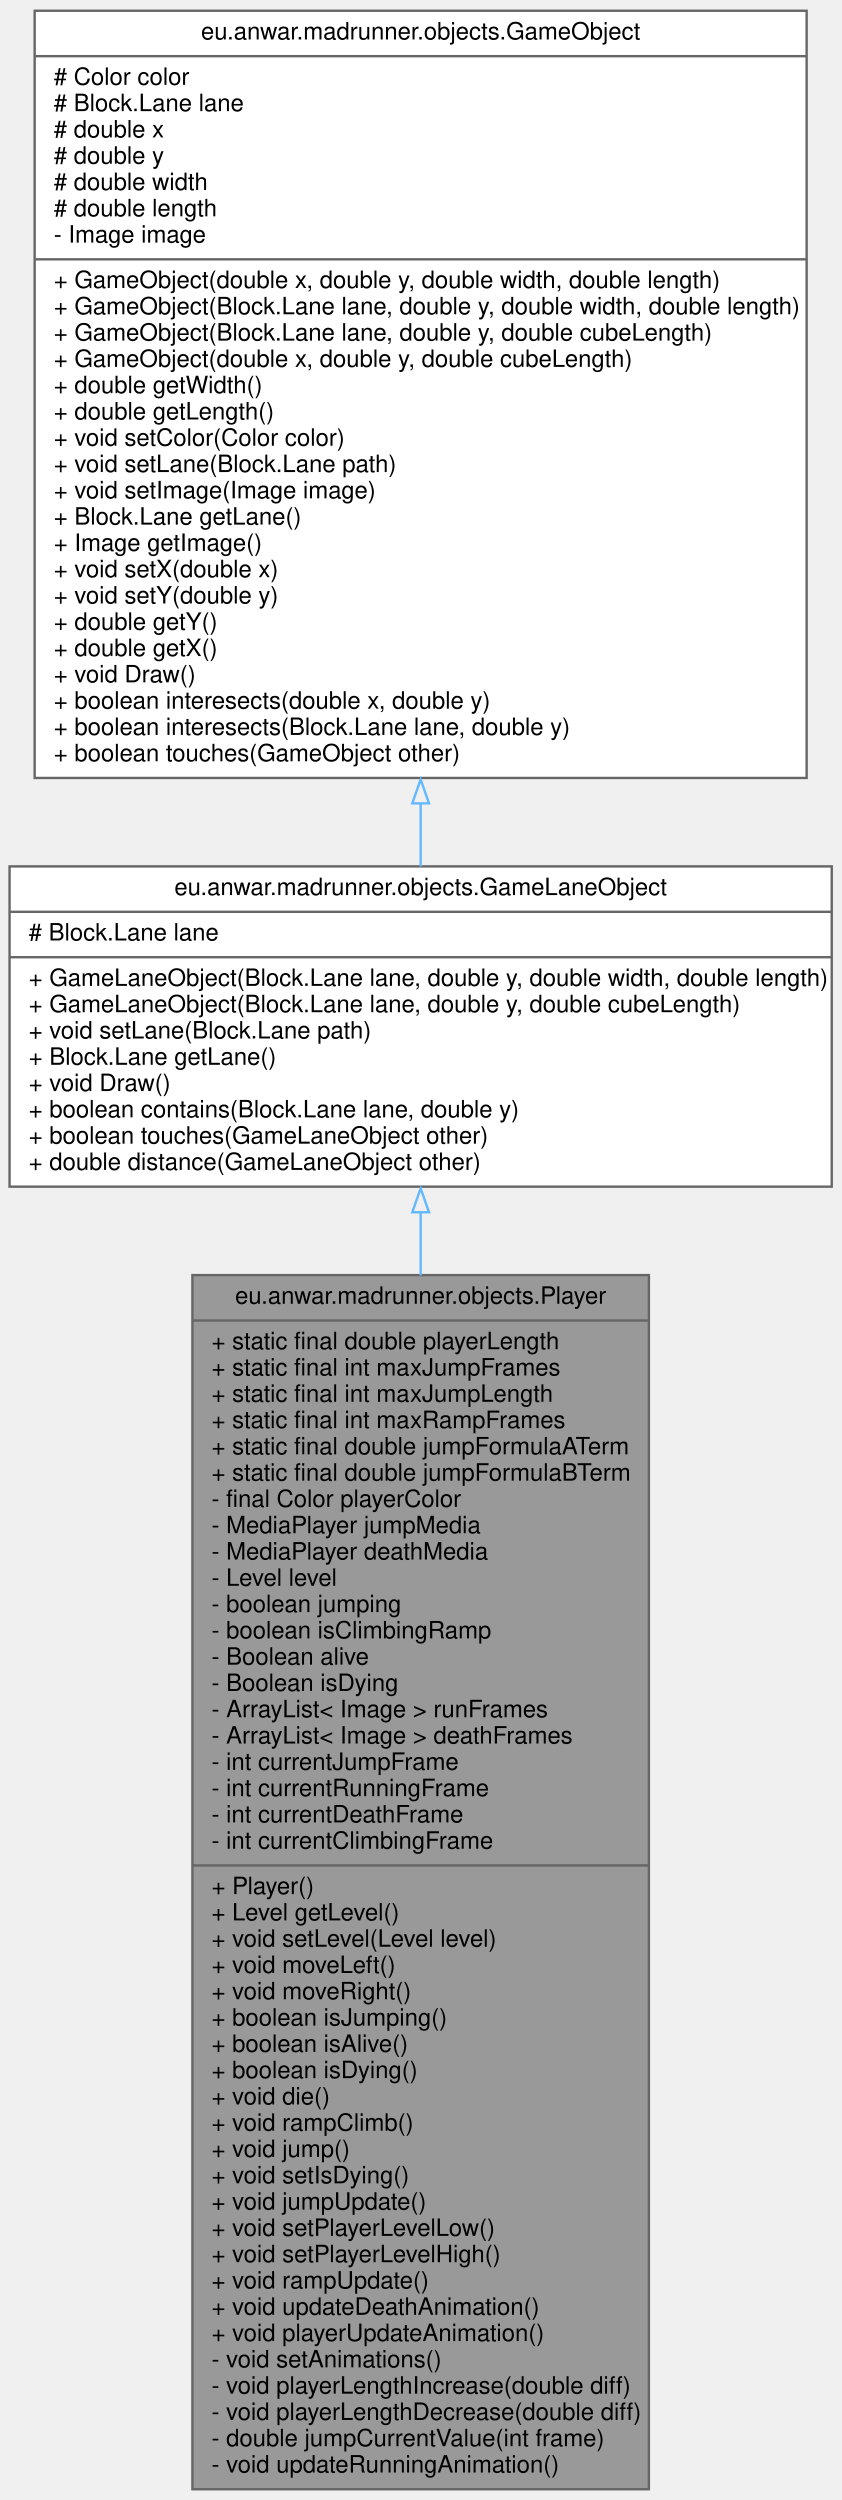
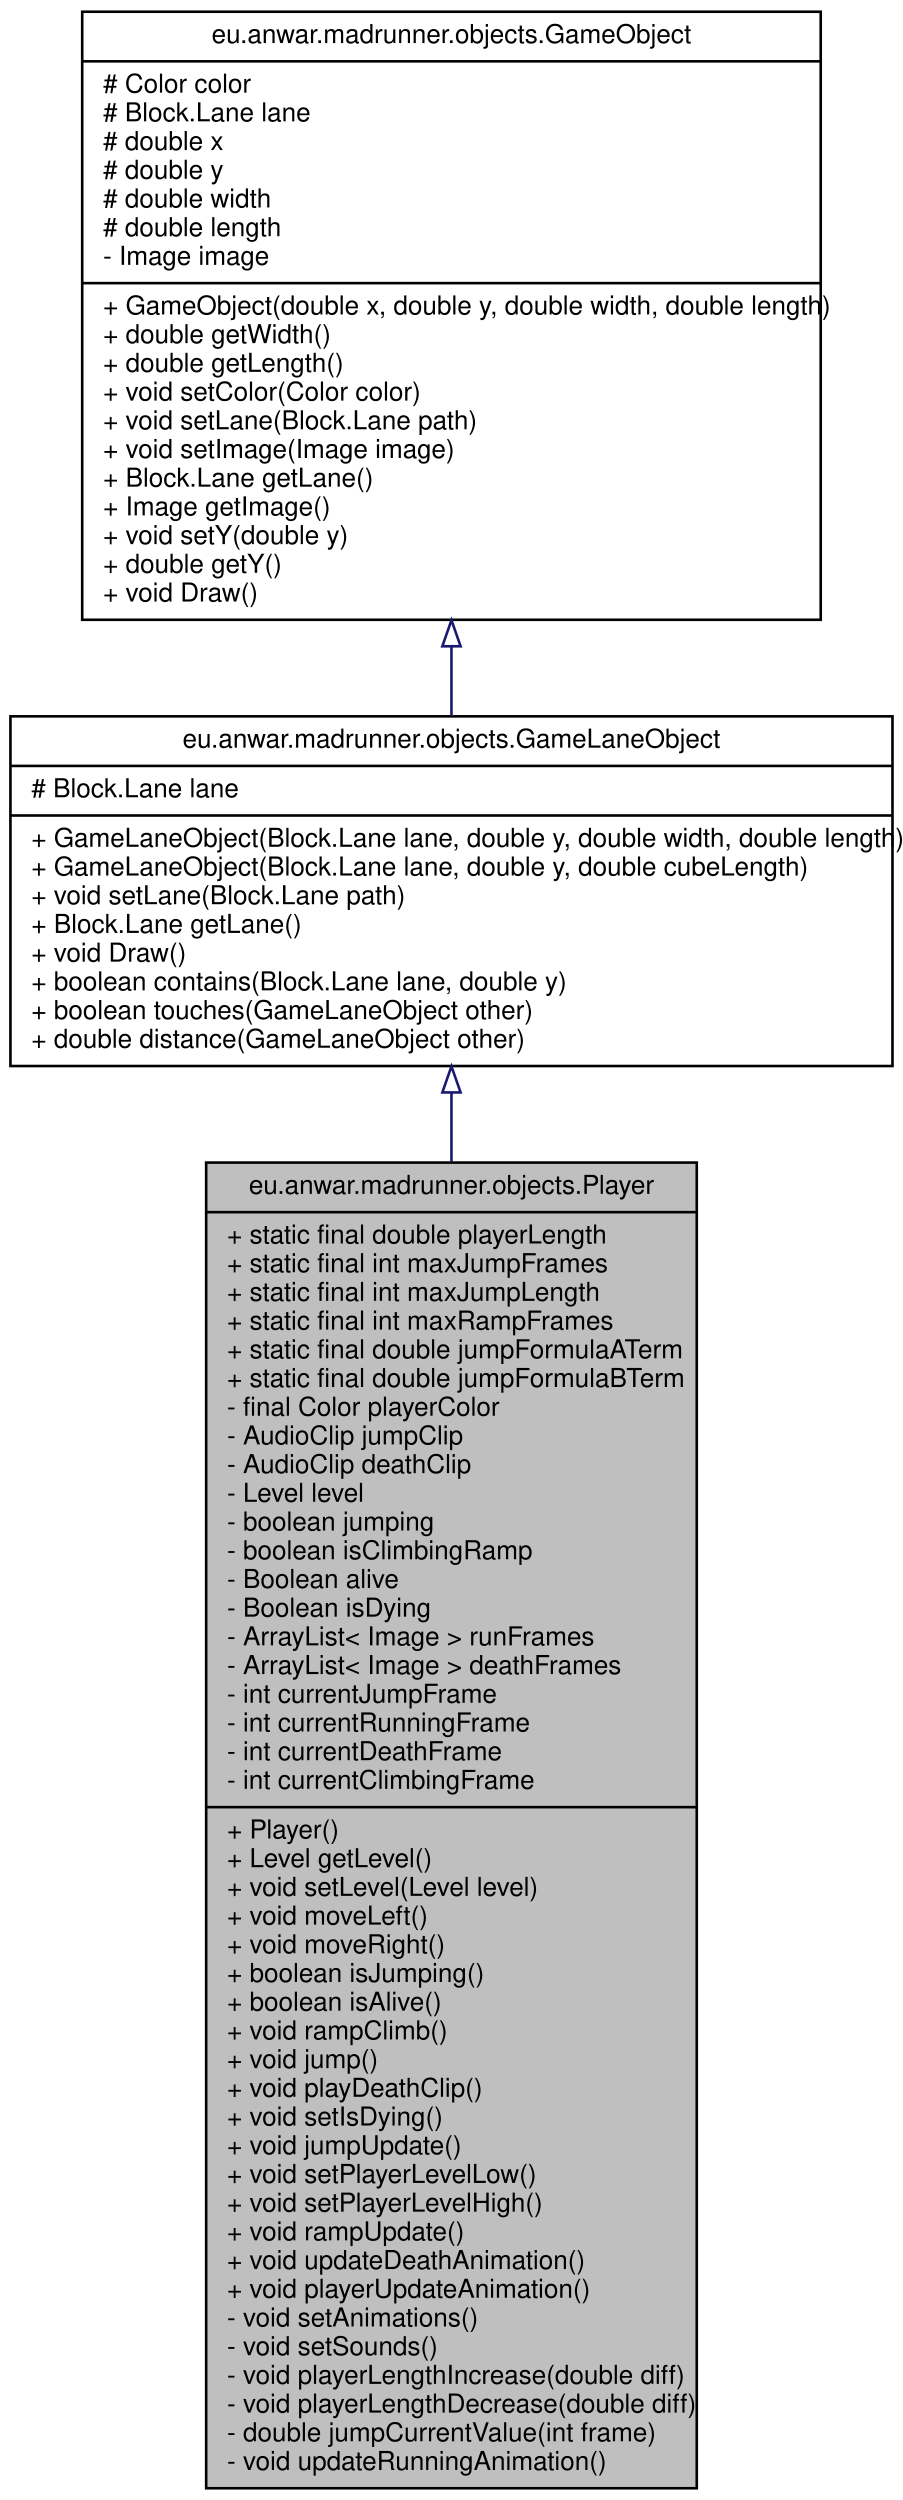
- <svg xmlns="http://www.w3.org/2000/svg" xmlns:xlink="http://www.w3.org/1999/xlink" width="352pt" height="1046pt" viewBox="0.00 0.00 352.00 1046.00">
-   <g id="graph0" class="graph" transform="scale(1 1) rotate(0) translate(4 1042)">
+ <svg xmlns="http://www.w3.org/2000/svg" xmlns:xlink="http://www.w3.org/1999/xlink" width="346pt" height="958pt" viewBox="0.00 0.00 346.00 958.00">
+   <g id="graph0" class="graph" transform="scale(1 1) rotate(0) translate(4 954)">
+     <polygon fill="white" stroke="transparent" points="-4,4 -4,-954 342,-954 342,4 -4,4" />
    <g id="node1" class="node">
      <g id="a_node1">
        <a xlink:title=" ">
-           <polygon fill="#999999" stroke="#666666" points="76.5,-0.5 76.5,-508.5 267.5,-508.5 267.5,-0.5 76.5,-0.5" />
-           <text text-anchor="middle" x="172" y="-496.5" font-family="Helvetica,sans-Serif" font-size="10.00">eu.anwar.madrunner.objects.Player</text>
-           <polyline fill="none" stroke="#666666" points="76.5,-489.5 267.5,-489.5" />
-           <text text-anchor="start" x="84.5" y="-477.5" font-family="Helvetica,sans-Serif" font-size="10.00">+ static final double playerLength</text>
-           <text text-anchor="start" x="84.5" y="-466.5" font-family="Helvetica,sans-Serif" font-size="10.00">+ static final int maxJumpFrames</text>
-           <text text-anchor="start" x="84.5" y="-455.5" font-family="Helvetica,sans-Serif" font-size="10.00">+ static final int maxJumpLength</text>
-           <text text-anchor="start" x="84.5" y="-444.5" font-family="Helvetica,sans-Serif" font-size="10.00">+ static final int maxRampFrames</text>
-           <text text-anchor="start" x="84.5" y="-433.5" font-family="Helvetica,sans-Serif" font-size="10.00">+ static final double jumpFormulaATerm</text>
-           <text text-anchor="start" x="84.5" y="-422.5" font-family="Helvetica,sans-Serif" font-size="10.00">+ static final double jumpFormulaBTerm</text>
-           <text text-anchor="start" x="84.5" y="-411.5" font-family="Helvetica,sans-Serif" font-size="10.00">- final Color playerColor</text>
-           <text text-anchor="start" x="84.5" y="-400.5" font-family="Helvetica,sans-Serif" font-size="10.00">- MediaPlayer jumpMedia</text>
-           <text text-anchor="start" x="84.5" y="-389.5" font-family="Helvetica,sans-Serif" font-size="10.00">- MediaPlayer deathMedia</text>
-           <text text-anchor="start" x="84.5" y="-378.5" font-family="Helvetica,sans-Serif" font-size="10.00">- Level level</text>
-           <text text-anchor="start" x="84.5" y="-367.5" font-family="Helvetica,sans-Serif" font-size="10.00">- boolean jumping</text>
-           <text text-anchor="start" x="84.5" y="-356.5" font-family="Helvetica,sans-Serif" font-size="10.00">- boolean isClimbingRamp</text>
-           <text text-anchor="start" x="84.5" y="-345.5" font-family="Helvetica,sans-Serif" font-size="10.00">- Boolean alive</text>
-           <text text-anchor="start" x="84.5" y="-334.5" font-family="Helvetica,sans-Serif" font-size="10.00">- Boolean isDying</text>
-           <text text-anchor="start" x="84.5" y="-323.5" font-family="Helvetica,sans-Serif" font-size="10.00">- ArrayList&lt; Image &gt; runFrames</text>
-           <text text-anchor="start" x="84.5" y="-312.5" font-family="Helvetica,sans-Serif" font-size="10.00">- ArrayList&lt; Image &gt; deathFrames</text>
-           <text text-anchor="start" x="84.5" y="-301.5" font-family="Helvetica,sans-Serif" font-size="10.00">- int currentJumpFrame</text>
-           <text text-anchor="start" x="84.5" y="-290.5" font-family="Helvetica,sans-Serif" font-size="10.00">- int currentRunningFrame</text>
-           <text text-anchor="start" x="84.5" y="-279.5" font-family="Helvetica,sans-Serif" font-size="10.00">- int currentDeathFrame</text>
-           <text text-anchor="start" x="84.5" y="-268.5" font-family="Helvetica,sans-Serif" font-size="10.00">- int currentClimbingFrame</text>
-           <polyline fill="none" stroke="#666666" points="76.5,-261.5 267.5,-261.5" />
-           <text text-anchor="start" x="84.5" y="-249.5" font-family="Helvetica,sans-Serif" font-size="10.00">+ Player()</text>
-           <text text-anchor="start" x="84.5" y="-238.5" font-family="Helvetica,sans-Serif" font-size="10.00">+ Level getLevel()</text>
-           <text text-anchor="start" x="84.5" y="-227.5" font-family="Helvetica,sans-Serif" font-size="10.00">+ void setLevel(Level level)</text>
-           <text text-anchor="start" x="84.5" y="-216.5" font-family="Helvetica,sans-Serif" font-size="10.00">+ void moveLeft()</text>
-           <text text-anchor="start" x="84.5" y="-205.5" font-family="Helvetica,sans-Serif" font-size="10.00">+ void moveRight()</text>
-           <text text-anchor="start" x="84.5" y="-194.5" font-family="Helvetica,sans-Serif" font-size="10.00">+ boolean isJumping()</text>
-           <text text-anchor="start" x="84.5" y="-183.5" font-family="Helvetica,sans-Serif" font-size="10.00">+ boolean isAlive()</text>
-           <text text-anchor="start" x="84.5" y="-172.5" font-family="Helvetica,sans-Serif" font-size="10.00">+ boolean isDying()</text>
-           <text text-anchor="start" x="84.5" y="-161.5" font-family="Helvetica,sans-Serif" font-size="10.00">+ void die()</text>
-           <text text-anchor="start" x="84.5" y="-150.5" font-family="Helvetica,sans-Serif" font-size="10.00">+ void rampClimb()</text>
-           <text text-anchor="start" x="84.5" y="-139.5" font-family="Helvetica,sans-Serif" font-size="10.00">+ void jump()</text>
-           <text text-anchor="start" x="84.5" y="-128.5" font-family="Helvetica,sans-Serif" font-size="10.00">+ void setIsDying()</text>
-           <text text-anchor="start" x="84.5" y="-117.5" font-family="Helvetica,sans-Serif" font-size="10.00">+ void jumpUpdate()</text>
-           <text text-anchor="start" x="84.5" y="-106.5" font-family="Helvetica,sans-Serif" font-size="10.00">+ void setPlayerLevelLow()</text>
-           <text text-anchor="start" x="84.5" y="-95.5" font-family="Helvetica,sans-Serif" font-size="10.00">+ void setPlayerLevelHigh()</text>
-           <text text-anchor="start" x="84.5" y="-84.5" font-family="Helvetica,sans-Serif" font-size="10.00">+ void rampUpdate()</text>
-           <text text-anchor="start" x="84.5" y="-73.5" font-family="Helvetica,sans-Serif" font-size="10.00">+ void updateDeathAnimation()</text>
-           <text text-anchor="start" x="84.5" y="-62.5" font-family="Helvetica,sans-Serif" font-size="10.00">+ void playerUpdateAnimation()</text>
-           <text text-anchor="start" x="84.5" y="-51.5" font-family="Helvetica,sans-Serif" font-size="10.00">- void setAnimations()</text>
-           <text text-anchor="start" x="84.5" y="-40.5" font-family="Helvetica,sans-Serif" font-size="10.00">- void playerLengthIncrease(double diff)</text>
-           <text text-anchor="start" x="84.5" y="-29.5" font-family="Helvetica,sans-Serif" font-size="10.00">- void playerLengthDecrease(double diff)</text>
-           <text text-anchor="start" x="84.5" y="-18.5" font-family="Helvetica,sans-Serif" font-size="10.00">- double jumpCurrentValue(int frame)</text>
-           <text text-anchor="start" x="84.5" y="-7.5" font-family="Helvetica,sans-Serif" font-size="10.00">- void updateRunningAnimation()</text>
+           <polygon fill="#bfbfbf" stroke="black" points="75,-0.5 75,-508.5 263,-508.5 263,-0.5 75,-0.5" />
+           <text text-anchor="middle" x="169" y="-496.5" font-family="Helvetica,sans-Serif" font-size="10.00">eu.anwar.madrunner.objects.Player</text>
+           <polyline fill="none" stroke="black" points="75,-489.5 263,-489.5 " />
+           <text text-anchor="start" x="83" y="-477.5" font-family="Helvetica,sans-Serif" font-size="10.00">+ static final double playerLength</text>
+           <text text-anchor="start" x="83" y="-466.5" font-family="Helvetica,sans-Serif" font-size="10.00">+ static final int maxJumpFrames</text>
+           <text text-anchor="start" x="83" y="-455.5" font-family="Helvetica,sans-Serif" font-size="10.00">+ static final int maxJumpLength</text>
+           <text text-anchor="start" x="83" y="-444.5" font-family="Helvetica,sans-Serif" font-size="10.00">+ static final int maxRampFrames</text>
+           <text text-anchor="start" x="83" y="-433.5" font-family="Helvetica,sans-Serif" font-size="10.00">+ static final double jumpFormulaATerm</text>
+           <text text-anchor="start" x="83" y="-422.5" font-family="Helvetica,sans-Serif" font-size="10.00">+ static final double jumpFormulaBTerm</text>
+           <text text-anchor="start" x="83" y="-411.5" font-family="Helvetica,sans-Serif" font-size="10.00">- final Color playerColor</text>
+           <text text-anchor="start" x="83" y="-400.5" font-family="Helvetica,sans-Serif" font-size="10.00">- AudioClip jumpClip</text>
+           <text text-anchor="start" x="83" y="-389.5" font-family="Helvetica,sans-Serif" font-size="10.00">- AudioClip deathClip</text>
+           <text text-anchor="start" x="83" y="-378.5" font-family="Helvetica,sans-Serif" font-size="10.00">- Level level</text>
+           <text text-anchor="start" x="83" y="-367.5" font-family="Helvetica,sans-Serif" font-size="10.00">- boolean jumping</text>
+           <text text-anchor="start" x="83" y="-356.5" font-family="Helvetica,sans-Serif" font-size="10.00">- boolean isClimbingRamp</text>
+           <text text-anchor="start" x="83" y="-345.5" font-family="Helvetica,sans-Serif" font-size="10.00">- Boolean alive</text>
+           <text text-anchor="start" x="83" y="-334.5" font-family="Helvetica,sans-Serif" font-size="10.00">- Boolean isDying</text>
+           <text text-anchor="start" x="83" y="-323.5" font-family="Helvetica,sans-Serif" font-size="10.00">- ArrayList&lt; Image &gt; runFrames</text>
+           <text text-anchor="start" x="83" y="-312.5" font-family="Helvetica,sans-Serif" font-size="10.00">- ArrayList&lt; Image &gt; deathFrames</text>
+           <text text-anchor="start" x="83" y="-301.5" font-family="Helvetica,sans-Serif" font-size="10.00">- int currentJumpFrame</text>
+           <text text-anchor="start" x="83" y="-290.5" font-family="Helvetica,sans-Serif" font-size="10.00">- int currentRunningFrame</text>
+           <text text-anchor="start" x="83" y="-279.5" font-family="Helvetica,sans-Serif" font-size="10.00">- int currentDeathFrame</text>
+           <text text-anchor="start" x="83" y="-268.5" font-family="Helvetica,sans-Serif" font-size="10.00">- int currentClimbingFrame</text>
+           <polyline fill="none" stroke="black" points="75,-261.5 263,-261.5 " />
+           <text text-anchor="start" x="83" y="-249.5" font-family="Helvetica,sans-Serif" font-size="10.00">+ Player()</text>
+           <text text-anchor="start" x="83" y="-238.5" font-family="Helvetica,sans-Serif" font-size="10.00">+ Level getLevel()</text>
+           <text text-anchor="start" x="83" y="-227.5" font-family="Helvetica,sans-Serif" font-size="10.00">+ void setLevel(Level level)</text>
+           <text text-anchor="start" x="83" y="-216.5" font-family="Helvetica,sans-Serif" font-size="10.00">+ void moveLeft()</text>
+           <text text-anchor="start" x="83" y="-205.5" font-family="Helvetica,sans-Serif" font-size="10.00">+ void moveRight()</text>
+           <text text-anchor="start" x="83" y="-194.5" font-family="Helvetica,sans-Serif" font-size="10.00">+ boolean isJumping()</text>
+           <text text-anchor="start" x="83" y="-183.5" font-family="Helvetica,sans-Serif" font-size="10.00">+ boolean isAlive()</text>
+           <text text-anchor="start" x="83" y="-172.5" font-family="Helvetica,sans-Serif" font-size="10.00">+ void rampClimb()</text>
+           <text text-anchor="start" x="83" y="-161.5" font-family="Helvetica,sans-Serif" font-size="10.00">+ void jump()</text>
+           <text text-anchor="start" x="83" y="-150.5" font-family="Helvetica,sans-Serif" font-size="10.00">+ void playDeathClip()</text>
+           <text text-anchor="start" x="83" y="-139.5" font-family="Helvetica,sans-Serif" font-size="10.00">+ void setIsDying()</text>
+           <text text-anchor="start" x="83" y="-128.5" font-family="Helvetica,sans-Serif" font-size="10.00">+ void jumpUpdate()</text>
+           <text text-anchor="start" x="83" y="-117.5" font-family="Helvetica,sans-Serif" font-size="10.00">+ void setPlayerLevelLow()</text>
+           <text text-anchor="start" x="83" y="-106.5" font-family="Helvetica,sans-Serif" font-size="10.00">+ void setPlayerLevelHigh()</text>
+           <text text-anchor="start" x="83" y="-95.5" font-family="Helvetica,sans-Serif" font-size="10.00">+ void rampUpdate()</text>
+           <text text-anchor="start" x="83" y="-84.5" font-family="Helvetica,sans-Serif" font-size="10.00">+ void updateDeathAnimation()</text>
+           <text text-anchor="start" x="83" y="-73.5" font-family="Helvetica,sans-Serif" font-size="10.00">+ void playerUpdateAnimation()</text>
+           <text text-anchor="start" x="83" y="-62.5" font-family="Helvetica,sans-Serif" font-size="10.00">- void setAnimations()</text>
+           <text text-anchor="start" x="83" y="-51.5" font-family="Helvetica,sans-Serif" font-size="10.00">- void setSounds()</text>
+           <text text-anchor="start" x="83" y="-40.5" font-family="Helvetica,sans-Serif" font-size="10.00">- void playerLengthIncrease(double diff)</text>
+           <text text-anchor="start" x="83" y="-29.5" font-family="Helvetica,sans-Serif" font-size="10.00">- void playerLengthDecrease(double diff)</text>
+           <text text-anchor="start" x="83" y="-18.5" font-family="Helvetica,sans-Serif" font-size="10.00">- double jumpCurrentValue(int frame)</text>
+           <text text-anchor="start" x="83" y="-7.5" font-family="Helvetica,sans-Serif" font-size="10.00">- void updateRunningAnimation()</text>
        </a>
      </g>
    </g>
    <g id="node2" class="node">
      <g id="a_node2">
        <a xlink:href="classeu_1_1anwar_1_1madrunner_1_1objects_1_1GameLaneObject.html" target="_top" xlink:title=" ">
-           <polygon fill="white" stroke="#666666" points="0,-545.5 0,-679.5 344,-679.5 344,-545.5 0,-545.5" />
-           <text text-anchor="middle" x="172" y="-667.5" font-family="Helvetica,sans-Serif" font-size="10.00">eu.anwar.madrunner.objects.GameLaneObject</text>
-           <polyline fill="none" stroke="#666666" points="0,-660.5 344,-660.5" />
+           <polygon fill="white" stroke="black" points="0,-545.5 0,-679.5 338,-679.5 338,-545.5 0,-545.5" />
+           <text text-anchor="middle" x="169" y="-667.5" font-family="Helvetica,sans-Serif" font-size="10.00">eu.anwar.madrunner.objects.GameLaneObject</text>
+           <polyline fill="none" stroke="black" points="0,-660.5 338,-660.5 " />
          <text text-anchor="start" x="8" y="-648.5" font-family="Helvetica,sans-Serif" font-size="10.00"># Block.Lane lane</text>
-           <polyline fill="none" stroke="#666666" points="0,-641.5 344,-641.5" />
+           <polyline fill="none" stroke="black" points="0,-641.5 338,-641.5 " />
          <text text-anchor="start" x="8" y="-629.5" font-family="Helvetica,sans-Serif" font-size="10.00">+ GameLaneObject(Block.Lane lane, double y, double width, double length)</text>
          <text text-anchor="start" x="8" y="-618.5" font-family="Helvetica,sans-Serif" font-size="10.00">+ GameLaneObject(Block.Lane lane, double y, double cubeLength)</text>
          <text text-anchor="start" x="8" y="-607.5" font-family="Helvetica,sans-Serif" font-size="10.00">+ void setLane(Block.Lane path)</text>
          <text text-anchor="start" x="8" y="-596.5" font-family="Helvetica,sans-Serif" font-size="10.00">+ Block.Lane getLane()</text>
          <text text-anchor="start" x="8" y="-585.5" font-family="Helvetica,sans-Serif" font-size="10.00">+ void Draw()</text>
          <text text-anchor="start" x="8" y="-574.5" font-family="Helvetica,sans-Serif" font-size="10.00">+ boolean contains(Block.Lane lane, double y)</text>
          <text text-anchor="start" x="8" y="-563.5" font-family="Helvetica,sans-Serif" font-size="10.00">+ boolean touches(GameLaneObject other)</text>
          <text text-anchor="start" x="8" y="-552.5" font-family="Helvetica,sans-Serif" font-size="10.00">+ double distance(GameLaneObject other)</text>
        </a>
      </g>
    </g>
    <g id="edge1" class="edge">
-       <path fill="none" stroke="#63b8ff" d="M172,-534.94C172,-526.48 172,-517.57 172,-508.32" />
-       <polygon fill="none" stroke="#63b8ff" points="168.5,-534.79 172,-544.79 175.5,-534.79 168.5,-534.79" />
+       <path fill="none" stroke="midnightblue" d="M169,-535.27C169,-526.8 169,-517.86 169,-508.59" />
+       <polygon fill="none" stroke="midnightblue" points="165.5,-535.37 169,-545.37 172.5,-535.37 165.5,-535.37" />
    </g>
    <g id="node3" class="node">
      <g id="a_node3">
        <a xlink:href="classeu_1_1anwar_1_1madrunner_1_1objects_1_1GameObject.html" target="_top" xlink:title=" ">
-           <polygon fill="white" stroke="#666666" points="10.5,-716.5 10.5,-1037.5 333.5,-1037.5 333.5,-716.5 10.5,-716.5" />
-           <text text-anchor="middle" x="172" y="-1025.5" font-family="Helvetica,sans-Serif" font-size="10.00">eu.anwar.madrunner.objects.GameObject</text>
-           <polyline fill="none" stroke="#666666" points="10.5,-1018.5 333.5,-1018.5" />
-           <text text-anchor="start" x="18.5" y="-1006.5" font-family="Helvetica,sans-Serif" font-size="10.00"># Color color</text>
-           <text text-anchor="start" x="18.5" y="-995.5" font-family="Helvetica,sans-Serif" font-size="10.00"># Block.Lane lane</text>
-           <text text-anchor="start" x="18.5" y="-984.5" font-family="Helvetica,sans-Serif" font-size="10.00"># double x</text>
-           <text text-anchor="start" x="18.5" y="-973.5" font-family="Helvetica,sans-Serif" font-size="10.00"># double y</text>
-           <text text-anchor="start" x="18.5" y="-962.5" font-family="Helvetica,sans-Serif" font-size="10.00"># double width</text>
-           <text text-anchor="start" x="18.5" y="-951.5" font-family="Helvetica,sans-Serif" font-size="10.00"># double length</text>
-           <text text-anchor="start" x="18.5" y="-940.5" font-family="Helvetica,sans-Serif" font-size="10.00">- Image image</text>
-           <polyline fill="none" stroke="#666666" points="10.5,-933.5 333.5,-933.5" />
-           <text text-anchor="start" x="18.5" y="-921.5" font-family="Helvetica,sans-Serif" font-size="10.00">+ GameObject(double x, double y, double width, double length)</text>
-           <text text-anchor="start" x="18.5" y="-910.5" font-family="Helvetica,sans-Serif" font-size="10.00">+ GameObject(Block.Lane lane, double y, double width, double length)</text>
-           <text text-anchor="start" x="18.5" y="-899.5" font-family="Helvetica,sans-Serif" font-size="10.00">+ GameObject(Block.Lane lane, double y, double cubeLength)</text>
-           <text text-anchor="start" x="18.5" y="-888.5" font-family="Helvetica,sans-Serif" font-size="10.00">+ GameObject(double x, double y, double cubeLength)</text>
-           <text text-anchor="start" x="18.5" y="-877.5" font-family="Helvetica,sans-Serif" font-size="10.00">+ double getWidth()</text>
-           <text text-anchor="start" x="18.5" y="-866.5" font-family="Helvetica,sans-Serif" font-size="10.00">+ double getLength()</text>
-           <text text-anchor="start" x="18.5" y="-855.5" font-family="Helvetica,sans-Serif" font-size="10.00">+ void setColor(Color color)</text>
-           <text text-anchor="start" x="18.5" y="-844.5" font-family="Helvetica,sans-Serif" font-size="10.00">+ void setLane(Block.Lane path)</text>
-           <text text-anchor="start" x="18.5" y="-833.5" font-family="Helvetica,sans-Serif" font-size="10.00">+ void setImage(Image image)</text>
-           <text text-anchor="start" x="18.5" y="-822.5" font-family="Helvetica,sans-Serif" font-size="10.00">+ Block.Lane getLane()</text>
-           <text text-anchor="start" x="18.5" y="-811.5" font-family="Helvetica,sans-Serif" font-size="10.00">+ Image getImage()</text>
-           <text text-anchor="start" x="18.5" y="-800.5" font-family="Helvetica,sans-Serif" font-size="10.00">+ void setX(double x)</text>
-           <text text-anchor="start" x="18.5" y="-789.5" font-family="Helvetica,sans-Serif" font-size="10.00">+ void setY(double y)</text>
-           <text text-anchor="start" x="18.5" y="-778.5" font-family="Helvetica,sans-Serif" font-size="10.00">+ double getY()</text>
-           <text text-anchor="start" x="18.5" y="-767.5" font-family="Helvetica,sans-Serif" font-size="10.00">+ double getX()</text>
-           <text text-anchor="start" x="18.5" y="-756.5" font-family="Helvetica,sans-Serif" font-size="10.00">+ void Draw()</text>
-           <text text-anchor="start" x="18.5" y="-745.5" font-family="Helvetica,sans-Serif" font-size="10.00">+ boolean interesects(double x, double y)</text>
-           <text text-anchor="start" x="18.5" y="-734.5" font-family="Helvetica,sans-Serif" font-size="10.00">+ boolean interesects(Block.Lane lane, double y)</text>
-           <text text-anchor="start" x="18.5" y="-723.5" font-family="Helvetica,sans-Serif" font-size="10.00">+ boolean touches(GameObject other)</text>
+           <polygon fill="white" stroke="black" points="27.5,-716.5 27.5,-949.5 310.5,-949.5 310.5,-716.5 27.5,-716.5" />
+           <text text-anchor="middle" x="169" y="-937.5" font-family="Helvetica,sans-Serif" font-size="10.00">eu.anwar.madrunner.objects.GameObject</text>
+           <polyline fill="none" stroke="black" points="27.5,-930.5 310.5,-930.5 " />
+           <text text-anchor="start" x="35.5" y="-918.5" font-family="Helvetica,sans-Serif" font-size="10.00"># Color color</text>
+           <text text-anchor="start" x="35.5" y="-907.5" font-family="Helvetica,sans-Serif" font-size="10.00"># Block.Lane lane</text>
+           <text text-anchor="start" x="35.5" y="-896.5" font-family="Helvetica,sans-Serif" font-size="10.00"># double x</text>
+           <text text-anchor="start" x="35.5" y="-885.5" font-family="Helvetica,sans-Serif" font-size="10.00"># double y</text>
+           <text text-anchor="start" x="35.5" y="-874.5" font-family="Helvetica,sans-Serif" font-size="10.00"># double width</text>
+           <text text-anchor="start" x="35.5" y="-863.5" font-family="Helvetica,sans-Serif" font-size="10.00"># double length</text>
+           <text text-anchor="start" x="35.5" y="-852.5" font-family="Helvetica,sans-Serif" font-size="10.00">- Image image</text>
+           <polyline fill="none" stroke="black" points="27.5,-845.5 310.5,-845.5 " />
+           <text text-anchor="start" x="35.5" y="-833.5" font-family="Helvetica,sans-Serif" font-size="10.00">+ GameObject(double x, double y, double width, double length)</text>
+           <text text-anchor="start" x="35.5" y="-822.5" font-family="Helvetica,sans-Serif" font-size="10.00">+ double getWidth()</text>
+           <text text-anchor="start" x="35.5" y="-811.5" font-family="Helvetica,sans-Serif" font-size="10.00">+ double getLength()</text>
+           <text text-anchor="start" x="35.5" y="-800.5" font-family="Helvetica,sans-Serif" font-size="10.00">+ void setColor(Color color)</text>
+           <text text-anchor="start" x="35.5" y="-789.5" font-family="Helvetica,sans-Serif" font-size="10.00">+ void setLane(Block.Lane path)</text>
+           <text text-anchor="start" x="35.5" y="-778.5" font-family="Helvetica,sans-Serif" font-size="10.00">+ void setImage(Image image)</text>
+           <text text-anchor="start" x="35.5" y="-767.5" font-family="Helvetica,sans-Serif" font-size="10.00">+ Block.Lane getLane()</text>
+           <text text-anchor="start" x="35.5" y="-756.5" font-family="Helvetica,sans-Serif" font-size="10.00">+ Image getImage()</text>
+           <text text-anchor="start" x="35.5" y="-745.5" font-family="Helvetica,sans-Serif" font-size="10.00">+ void setY(double y)</text>
+           <text text-anchor="start" x="35.5" y="-734.5" font-family="Helvetica,sans-Serif" font-size="10.00">+ double getY()</text>
+           <text text-anchor="start" x="35.5" y="-723.5" font-family="Helvetica,sans-Serif" font-size="10.00">+ void Draw()</text>
        </a>
      </g>
    </g>
    <g id="edge2" class="edge">
-       <path fill="none" stroke="#63b8ff" d="M172,-705.98C172,-696.8 172,-687.91 172,-679.49" />
-       <polygon fill="none" stroke="#63b8ff" points="168.5,-705.87 172,-715.87 175.5,-705.87 168.5,-705.87" />
+       <path fill="none" stroke="midnightblue" d="M169,-706.06C169,-697 169,-688.09 169,-679.59" />
+       <polygon fill="none" stroke="midnightblue" points="165.5,-706.35 169,-716.35 172.5,-706.35 165.5,-706.35" />
    </g>
  </g>
</svg>
